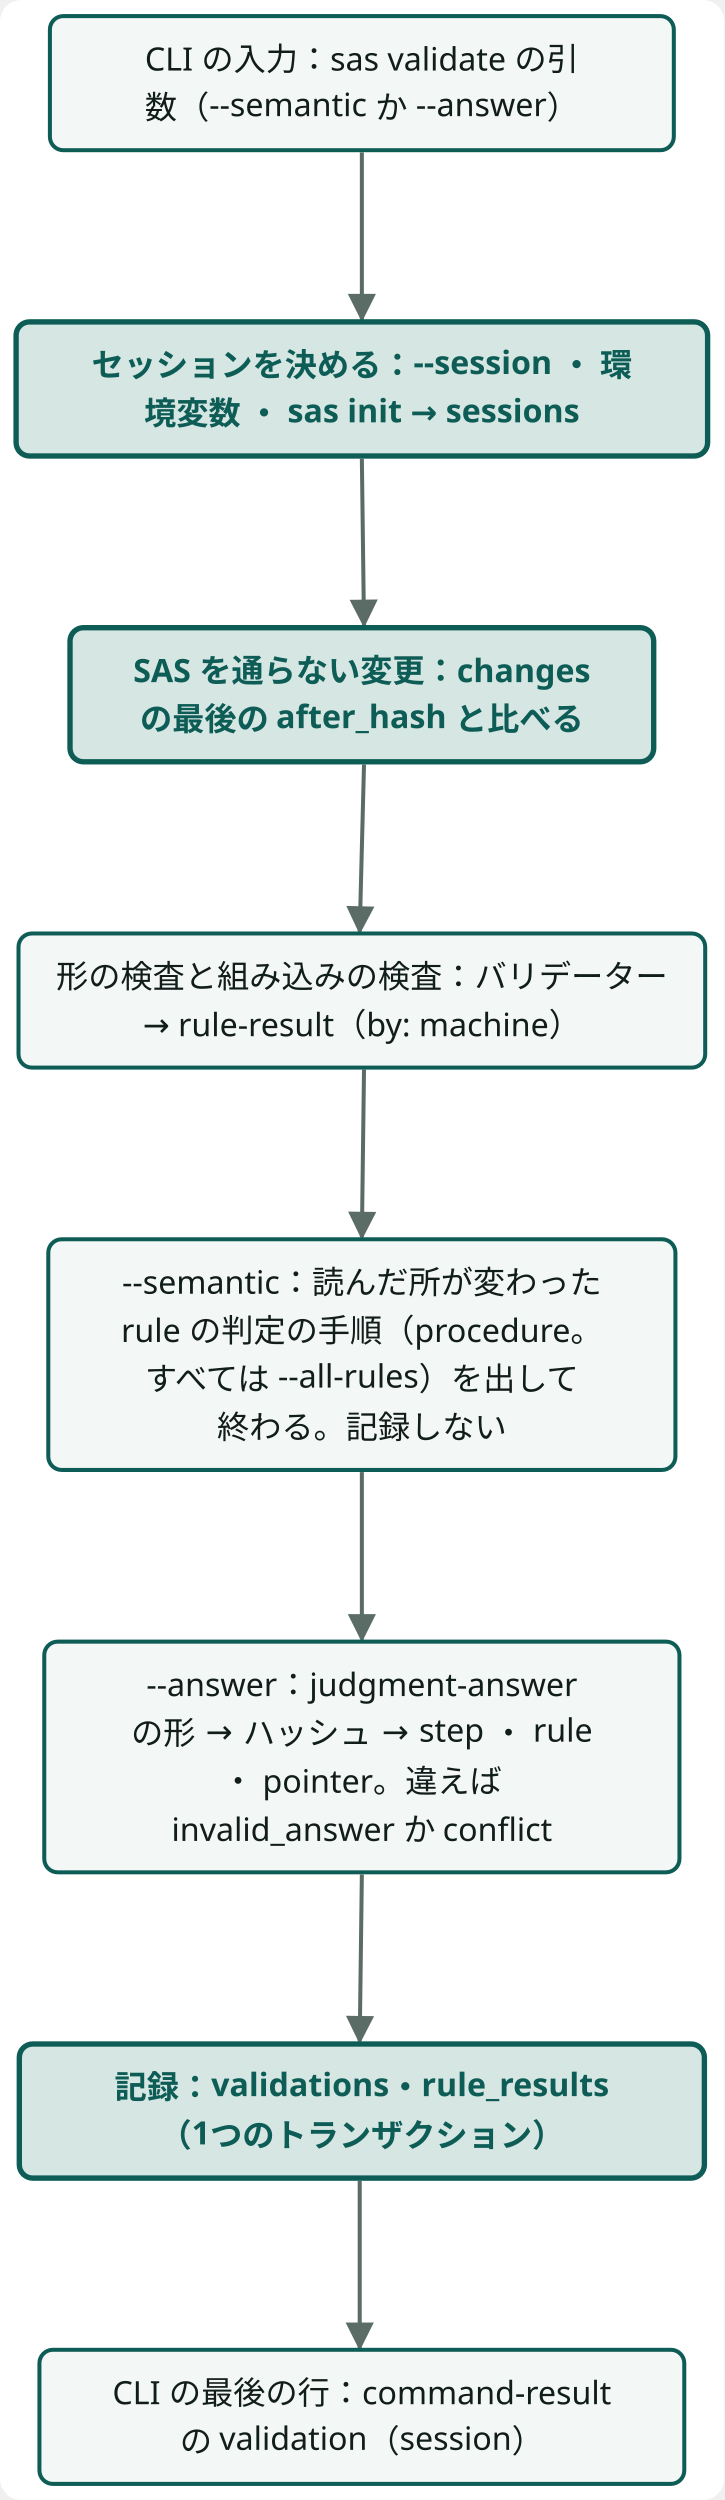
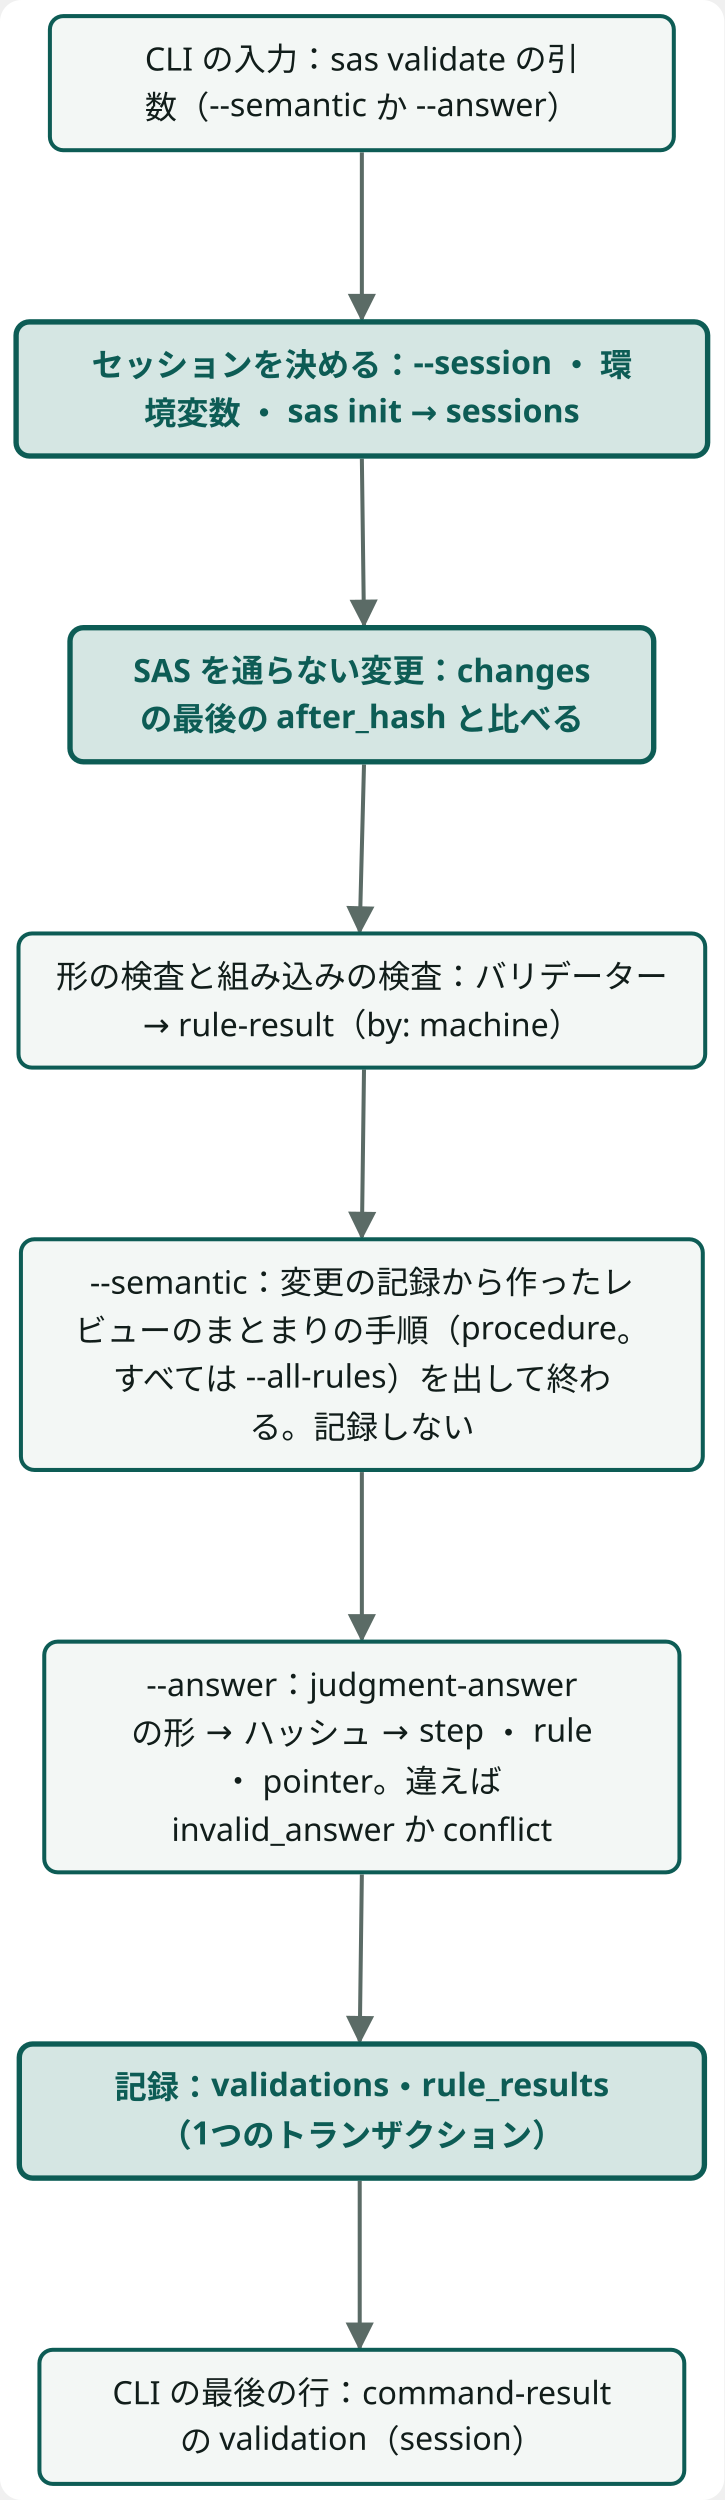
<svg class="wf-fig dsvg" viewBox="0 0 270 932" width="270" height="932" role="img">
-   <style data-dsvg="dark">.dsvg .canvas{fill:var(--dsvg-area-fill,#FFFFFF)}.dsvg .flow{stroke:var(--dsvg-ink-soft,#5B6B66)}.dsvg .box{fill:var(--dsvg-box-fill,#F3F7F5);stroke:var(--dsvg-accent,#0D5C55)}.dsvg .label{fill:var(--dsvg-ink,#111D1A);font-size:12px}.dsvg .box.focus{fill:var(--dsvg-accent-bg,#D5E6E3);stroke:var(--dsvg-accent,#0D5C55)}.dsvg .label.focus{fill:var(--dsvg-accent,#0D5C55);font-size:12px}.dsvg #dsvg-45d9daa0-arrow-5B6B66 path{fill:var(--dsvg-ink-soft,#5B6B66)}@media (prefers-color-scheme:dark){:root:not([data-theme="light"]) .dsvg,.dsvg:root:not([data-theme="light"]){--dsvg-area-fill:#22302D;--dsvg-ink-soft:#9DADA8;--dsvg-box-fill:#16211E;--dsvg-accent:#6CC9B8;--dsvg-ink:#E6EEEB;--dsvg-accent-bg:#173330}}:root[data-theme="dark"] .dsvg{--dsvg-area-fill:#22302D;--dsvg-ink-soft:#9DADA8;--dsvg-box-fill:#16211E;--dsvg-accent:#6CC9B8;--dsvg-ink:#E6EEEB;--dsvg-accent-bg:#173330}</style>
+   <style data-dsvg="dark">.dsvg .canvas{fill:var(--dsvg-area-fill,#FFFFFF)}.dsvg .flow{stroke:var(--dsvg-ink-soft,#5B6B66)}.dsvg .box{fill:var(--dsvg-box-fill,#F3F7F5);stroke:var(--dsvg-accent,#0D5C55)}.dsvg .label{fill:var(--dsvg-ink,#111D1A);font-size:12px}.dsvg .box.focus{fill:var(--dsvg-accent-bg,#D5E6E3);stroke:var(--dsvg-accent,#0D5C55)}.dsvg .label.focus{fill:var(--dsvg-accent,#0D5C55);font-size:12px}.dsvg #dsvg-2d30952f-arrow-5B6B66 path{fill:var(--dsvg-ink-soft,#5B6B66)}@media (prefers-color-scheme:dark){:root:not([data-theme="light"]) .dsvg,.dsvg:root:not([data-theme="light"]){--dsvg-area-fill:#22302D;--dsvg-ink-soft:#9DADA8;--dsvg-box-fill:#16211E;--dsvg-accent:#6CC9B8;--dsvg-ink:#E6EEEB;--dsvg-accent-bg:#173330}}:root[data-theme="dark"] .dsvg{--dsvg-area-fill:#22302D;--dsvg-ink-soft:#9DADA8;--dsvg-box-fill:#16211E;--dsvg-accent:#6CC9B8;--dsvg-ink:#E6EEEB;--dsvg-accent-bg:#173330}</style>
  <defs data-dsvg="marker">
-     <marker id="dsvg-45d9daa0-arrow-5B6B66" viewBox="0 0 10 10" refX="9" refY="5" markerWidth="7" markerHeight="7" orient="auto-start-reverse">
+     <marker id="dsvg-2d30952f-arrow-5B6B66" viewBox="0 0 10 10" refX="9" refY="5" markerWidth="7" markerHeight="7" orient="auto-start-reverse">
      <path d="M0,0 L10,5 L0,10 z" fill="#5B6B66" />
    </marker>
  </defs>
  <rect data-dsvg="canvas" class="canvas" x="0.0" y="0.0" width="270.0" height="932.0" fill="#FFFFFF" rx="8" />
  <g transform="translate(6.0,6.0)">
-     <path class="flow" d="M128.9,50.8 L128.9,113.0" fill="none" stroke="#5B6B66" stroke-width="1.5" marker-end="url(#dsvg-45d9daa0-arrow-5B6B66)" />
-     <path class="flow" d="M128.9,165.0 L129.7,227.0" fill="none" stroke="#5B6B66" stroke-width="1.5" marker-end="url(#dsvg-45d9daa0-arrow-5B6B66)" />
-     <path class="flow" d="M129.7,279.0 L128.1,341.3" fill="none" stroke="#5B6B66" stroke-width="1.5" marker-end="url(#dsvg-45d9daa0-arrow-5B6B66)" />
-     <path class="flow" d="M129.7,392.7 L128.9,455.2" fill="none" stroke="#5B6B66" stroke-width="1.5" marker-end="url(#dsvg-45d9daa0-arrow-5B6B66)" />
-     <path class="flow" d="M128.9,542.8 L128.9,605.2" fill="none" stroke="#5B6B66" stroke-width="1.5" marker-end="url(#dsvg-45d9daa0-arrow-5B6B66)" />
-     <path class="flow" d="M128.9,692.8 L128.1,755.0" fill="none" stroke="#5B6B66" stroke-width="1.5" marker-end="url(#dsvg-45d9daa0-arrow-5B6B66)" />
-     <path class="flow" d="M128.1,807.0 L128.1,869.3" fill="none" stroke="#5B6B66" stroke-width="1.5" marker-end="url(#dsvg-45d9daa0-arrow-5B6B66)" />
+     <path class="flow" d="M128.9,50.8 L128.9,113.0" fill="none" stroke="#5B6B66" stroke-width="1.5" marker-end="url(#dsvg-2d30952f-arrow-5B6B66)" />
+     <path class="flow" d="M128.9,165.0 L129.7,227.0" fill="none" stroke="#5B6B66" stroke-width="1.5" marker-end="url(#dsvg-2d30952f-arrow-5B6B66)" />
+     <path class="flow" d="M129.7,279.0 L128.1,341.3" fill="none" stroke="#5B6B66" stroke-width="1.5" marker-end="url(#dsvg-2d30952f-arrow-5B6B66)" />
+     <path class="flow" d="M129.7,392.7 L128.9,455.2" fill="none" stroke="#5B6B66" stroke-width="1.5" marker-end="url(#dsvg-2d30952f-arrow-5B6B66)" />
+     <path class="flow" d="M128.9,542.8 L128.9,605.2" fill="none" stroke="#5B6B66" stroke-width="1.5" marker-end="url(#dsvg-2d30952f-arrow-5B6B66)" />
+     <path class="flow" d="M128.9,692.8 L128.1,755.0" fill="none" stroke="#5B6B66" stroke-width="1.5" marker-end="url(#dsvg-2d30952f-arrow-5B6B66)" />
+     <path class="flow" d="M128.1,807.0 L128.1,869.3" fill="none" stroke="#5B6B66" stroke-width="1.5" marker-end="url(#dsvg-2d30952f-arrow-5B6B66)" />
    <g class="wf-node" transform="translate(12.6,0.0)">
      <g class="svg-box" role="plain">
        <rect class="box" x="0" y="0" width="232.6" height="50.0" fill="#F3F7F5" stroke="#0D5C55" stroke-width="1.5" rx="5" />
        <text class="label" x="116.3" y="20.3" text-anchor="middle" font-weight="400" font-family="Noto Sans JP, Hiragino Kaku Gothic ProN, sans-serif" font-size="12" fill="#111D1A">CLI の入力：sas validate の引</text>
        <text class="label" x="116.3" y="38.3" text-anchor="middle" font-weight="400" font-family="Noto Sans JP, Hiragino Kaku Gothic ProN, sans-serif" font-size="12" fill="#111D1A">数（--semantic か --answer）</text>
      </g>
    </g>
    <g class="wf-node" transform="translate(0.0,114.0)">
      <g class="svg-box" role="focus">
        <rect class="box focus" x="0" y="0" width="257.8" height="50.0" fill="#D5E6E3" stroke="#0D5C55" stroke-width="2" rx="5" />
        <text class="label focus" x="128.9" y="20.3" text-anchor="middle" font-weight="600" font-family="Noto Sans JP, Hiragino Kaku Gothic ProN, sans-serif" font-size="12" fill="#0D5C55">セッションを決める：--session ・ 環</text>
        <text class="label focus" x="128.9" y="38.3" text-anchor="middle" font-weight="600" font-family="Noto Sans JP, Hiragino Kaku Gothic ProN, sans-serif" font-size="12" fill="#0D5C55">境変数 ・ sas init → sessions</text>
      </g>
    </g>
    <g class="wf-node" transform="translate(20.1,228.0)">
      <g class="svg-box" role="focus">
        <rect class="box focus" x="0" y="0" width="217.6" height="50.0" fill="#D5E6E3" stroke="#0D5C55" stroke-width="2" rx="5" />
        <text class="label focus" x="108.8" y="20.3" text-anchor="middle" font-weight="600" font-family="Noto Sans JP, Hiragino Kaku Gothic ProN, sans-serif" font-size="12" fill="#0D5C55">SAS を通らない変更：changes </text>
        <text class="label focus" x="108.8" y="38.3" text-anchor="middle" font-weight="600" font-family="Noto Sans JP, Hiragino Kaku Gothic ProN, sans-serif" font-size="12" fill="#0D5C55">の最後の after_hash と比べる</text>
      </g>
    </g>
    <g class="wf-node" transform="translate(0.9,342.0)">
      <g class="svg-box" role="plain">
        <rect class="box" x="0" y="0" width="256.0" height="50.0" fill="#F3F7F5" stroke="#0D5C55" stroke-width="1.5" rx="5" />
        <text class="label" x="128.0" y="20.3" text-anchor="middle" font-weight="400" font-family="Noto Sans JP, Hiragino Kaku Gothic ProN, sans-serif" font-size="12" fill="#111D1A">形の検査と組み込みの検査：バリデーター</text>
        <text class="label" x="128.0" y="38.3" text-anchor="middle" font-weight="400" font-family="Noto Sans JP, Hiragino Kaku Gothic ProN, sans-serif" font-size="12" fill="#111D1A">→ rule-result（by: machine）</text>
      </g>
    </g>
-     <g class="wf-node" transform="translate(12.0,456.0)">
+     <g class="wf-node" transform="translate(1.8,456.0)">
      <g class="svg-box" role="plain">
-         <rect class="box" x="0" y="0" width="233.8" height="86.0" fill="#F3F7F5" stroke="#0D5C55" stroke-width="1.5" rx="5" />
-         <text class="label" x="116.9" y="20.3" text-anchor="middle" font-weight="400" font-family="Noto Sans JP, Hiragino Kaku Gothic ProN, sans-serif" font-size="12" fill="#111D1A">--semantic：読んだ所が変わった </text>
-         <text class="label" x="116.9" y="38.3" text-anchor="middle" font-weight="400" font-family="Noto Sans JP, Hiragino Kaku Gothic ProN, sans-serif" font-size="12" fill="#111D1A">rule の判定の手順（procedure。</text>
-         <text class="label" x="116.9" y="56.3" text-anchor="middle" font-weight="400" font-family="Noto Sans JP, Hiragino Kaku Gothic ProN, sans-serif" font-size="12" fill="#111D1A">すべては --all-rules）を出して</text>
-         <text class="label" x="116.9" y="74.3" text-anchor="middle" font-weight="400" font-family="Noto Sans JP, Hiragino Kaku Gothic ProN, sans-serif" font-size="12" fill="#111D1A">終わる。記録しない</text>
+         <rect class="box" x="0" y="0" width="254.2" height="86.0" fill="#F3F7F5" stroke="#0D5C55" stroke-width="1.5" rx="5" />
+         <text class="label" x="127.1" y="20.3" text-anchor="middle" font-weight="400" font-family="Noto Sans JP, Hiragino Kaku Gothic ProN, sans-serif" font-size="12" fill="#111D1A">--semantic：変更の記録から作ったレ</text>
+         <text class="label" x="127.1" y="38.3" text-anchor="middle" font-weight="400" font-family="Noto Sans JP, Hiragino Kaku Gothic ProN, sans-serif" font-size="12" fill="#111D1A">ビューのまとまりの手順（procedure。</text>
+         <text class="label" x="127.1" y="56.3" text-anchor="middle" font-weight="400" font-family="Noto Sans JP, Hiragino Kaku Gothic ProN, sans-serif" font-size="12" fill="#111D1A">すべては --all-rules）を出して終わ</text>
+         <text class="label" x="127.1" y="74.3" text-anchor="middle" font-weight="400" font-family="Noto Sans JP, Hiragino Kaku Gothic ProN, sans-serif" font-size="12" fill="#111D1A">る。記録しない</text>
      </g>
    </g>
    <g class="wf-node" transform="translate(10.5,606.0)">
      <g class="svg-box" role="plain">
        <rect class="box" x="0" y="0" width="236.8" height="86.0" fill="#F3F7F5" stroke="#0D5C55" stroke-width="1.5" rx="5" />
        <text class="label" x="118.4" y="20.3" text-anchor="middle" font-weight="400" font-family="Noto Sans JP, Hiragino Kaku Gothic ProN, sans-serif" font-size="12" fill="#111D1A">--answer：judgment-answer </text>
        <text class="label" x="118.4" y="38.3" text-anchor="middle" font-weight="400" font-family="Noto Sans JP, Hiragino Kaku Gothic ProN, sans-serif" font-size="12" fill="#111D1A">の形 → ハッシュ → step ・ rule</text>
        <text class="label" x="118.4" y="56.3" text-anchor="middle" font-weight="400" font-family="Noto Sans JP, Hiragino Kaku Gothic ProN, sans-serif" font-size="12" fill="#111D1A">・ pointer。違えば </text>
        <text class="label" x="118.4" y="74.3" text-anchor="middle" font-weight="400" font-family="Noto Sans JP, Hiragino Kaku Gothic ProN, sans-serif" font-size="12" fill="#111D1A">invalid_answer か conflict</text>
      </g>
    </g>
    <g class="wf-node" transform="translate(1.2,756.0)">
      <g class="svg-box" role="focus">
        <rect class="box focus" x="0" y="0" width="255.4" height="50.0" fill="#D5E6E3" stroke="#0D5C55" stroke-width="2" rx="5" />
        <text class="label focus" x="127.7" y="20.3" text-anchor="middle" font-weight="600" font-family="Noto Sans JP, Hiragino Kaku Gothic ProN, sans-serif" font-size="12" fill="#0D5C55">記録：validations・rule_results</text>
        <text class="label focus" x="127.7" y="38.3" text-anchor="middle" font-weight="600" font-family="Noto Sans JP, Hiragino Kaku Gothic ProN, sans-serif" font-size="12" fill="#0D5C55">（1つのトランザクション）</text>
      </g>
    </g>
    <g class="wf-node" transform="translate(8.7,870.0)">
      <g class="svg-box" role="plain">
        <rect class="box" x="0" y="0" width="240.4" height="50.0" fill="#F3F7F5" stroke="#0D5C55" stroke-width="1.5" rx="5" />
        <text class="label" x="120.2" y="20.3" text-anchor="middle" font-weight="400" font-family="Noto Sans JP, Hiragino Kaku Gothic ProN, sans-serif" font-size="12" fill="#111D1A">CLI の最後の行：command-result</text>
        <text class="label" x="120.2" y="38.3" text-anchor="middle" font-weight="400" font-family="Noto Sans JP, Hiragino Kaku Gothic ProN, sans-serif" font-size="12" fill="#111D1A">の validation（session）</text>
      </g>
    </g>
  </g>
</svg>
